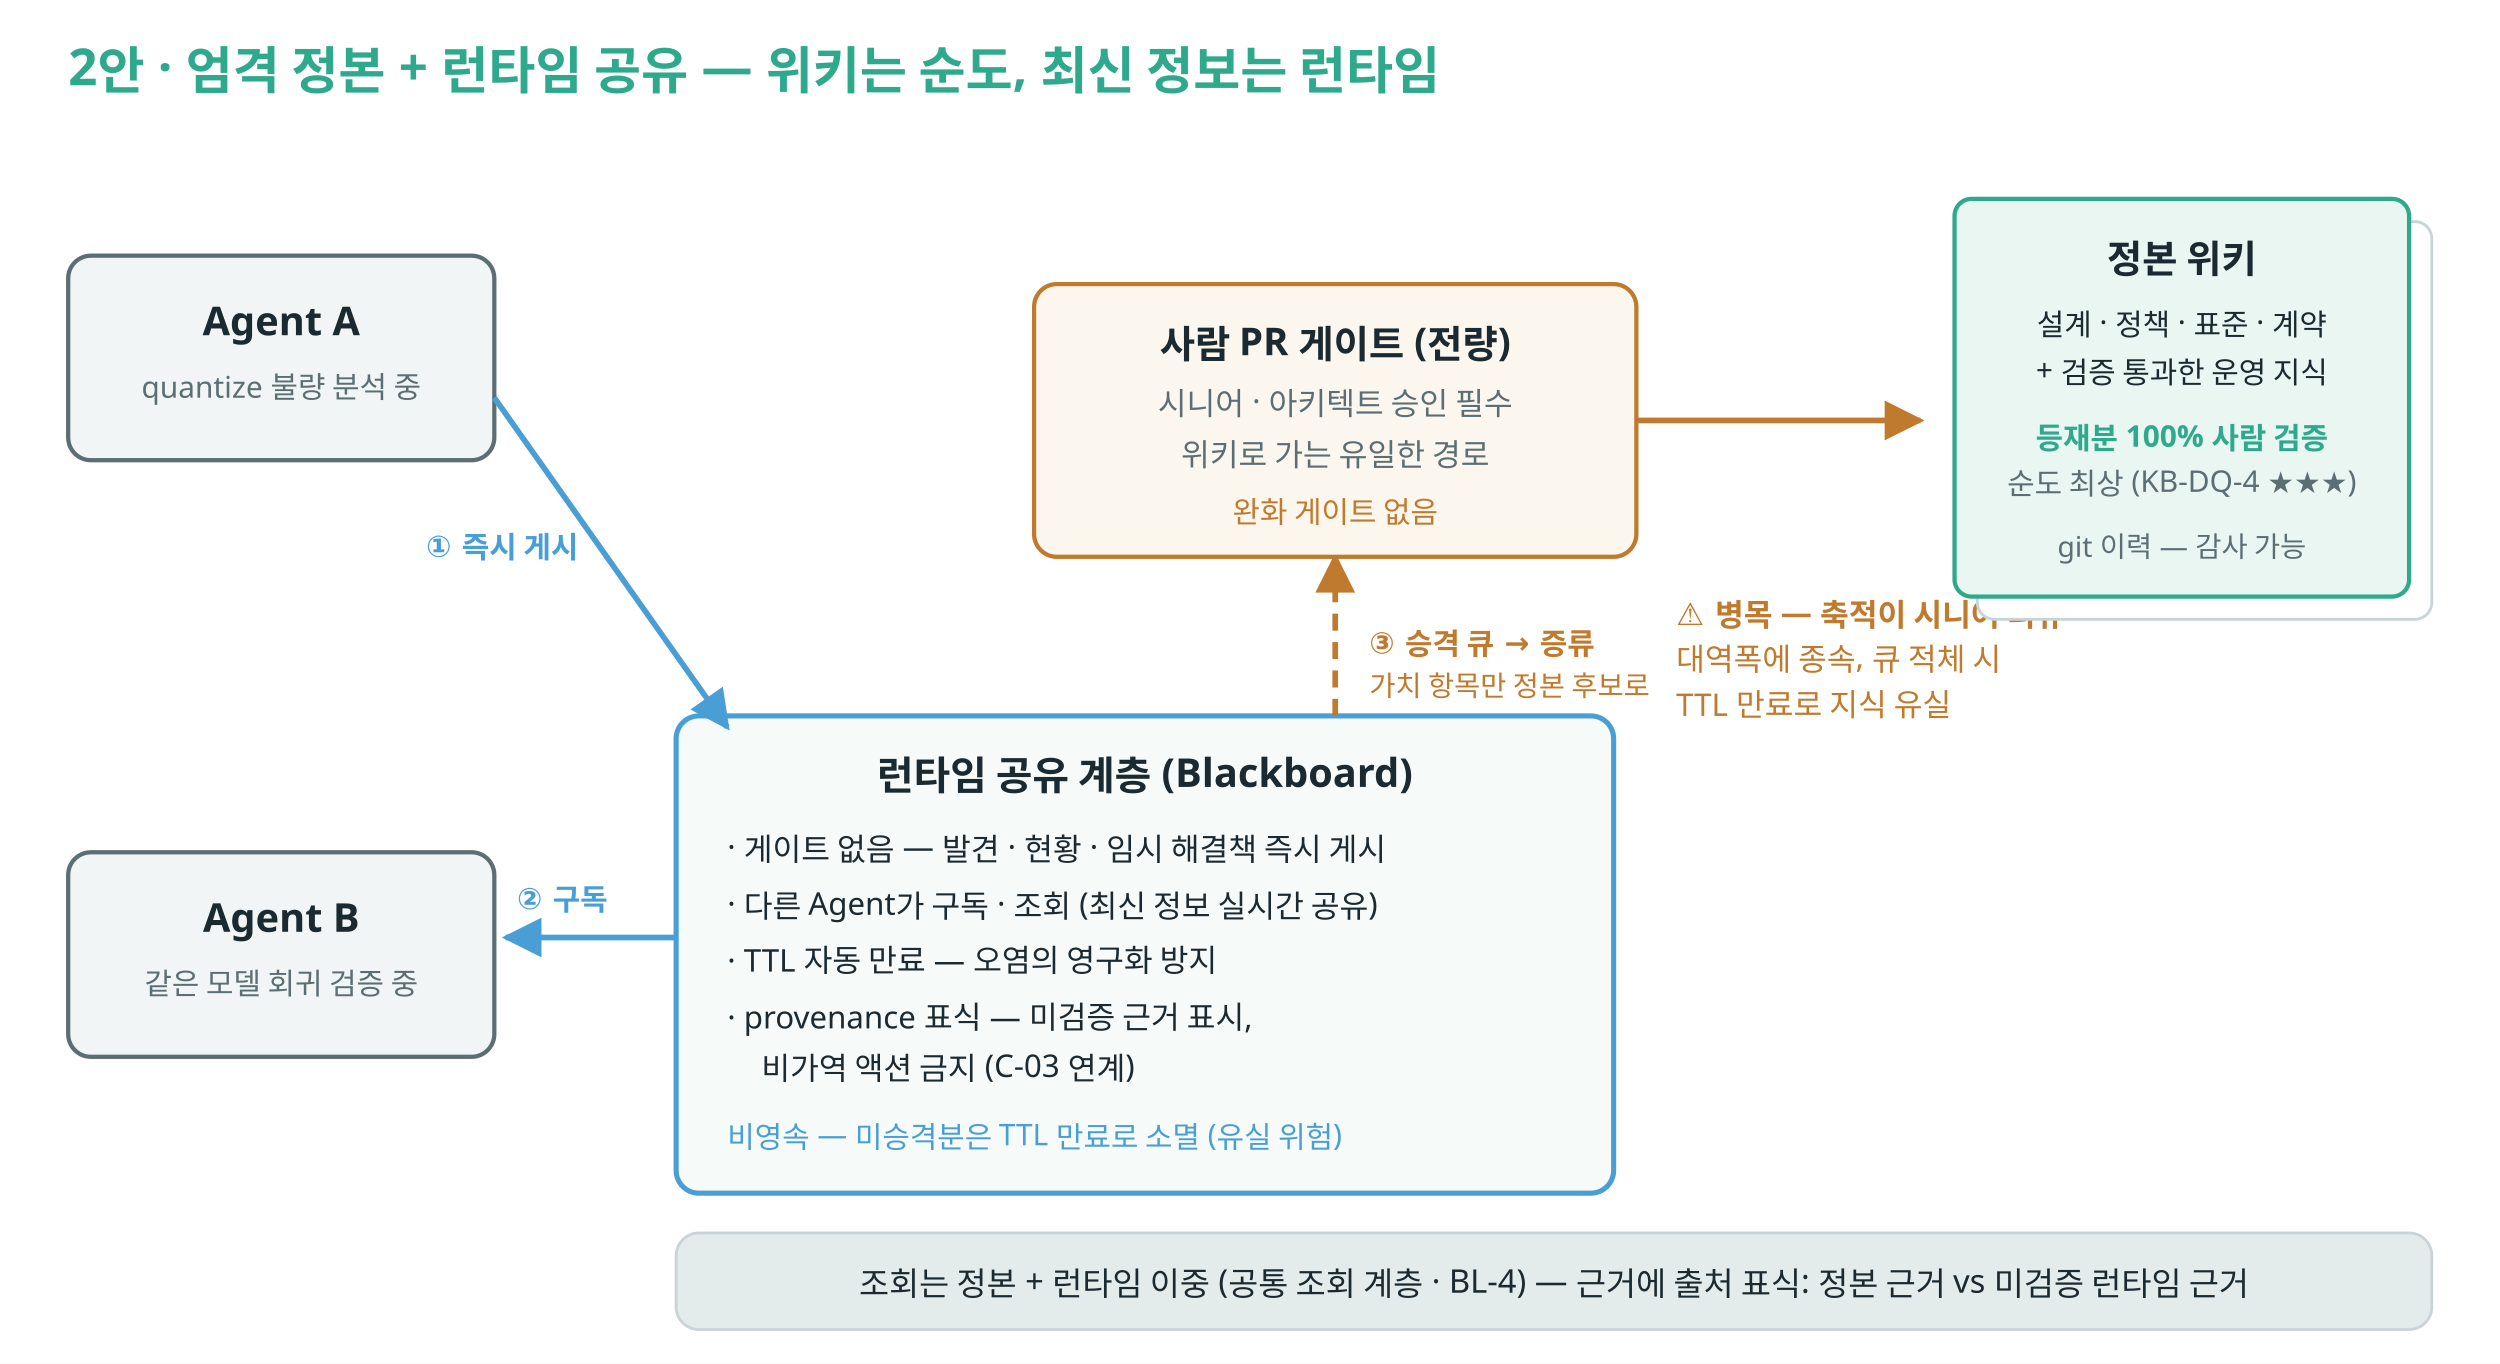
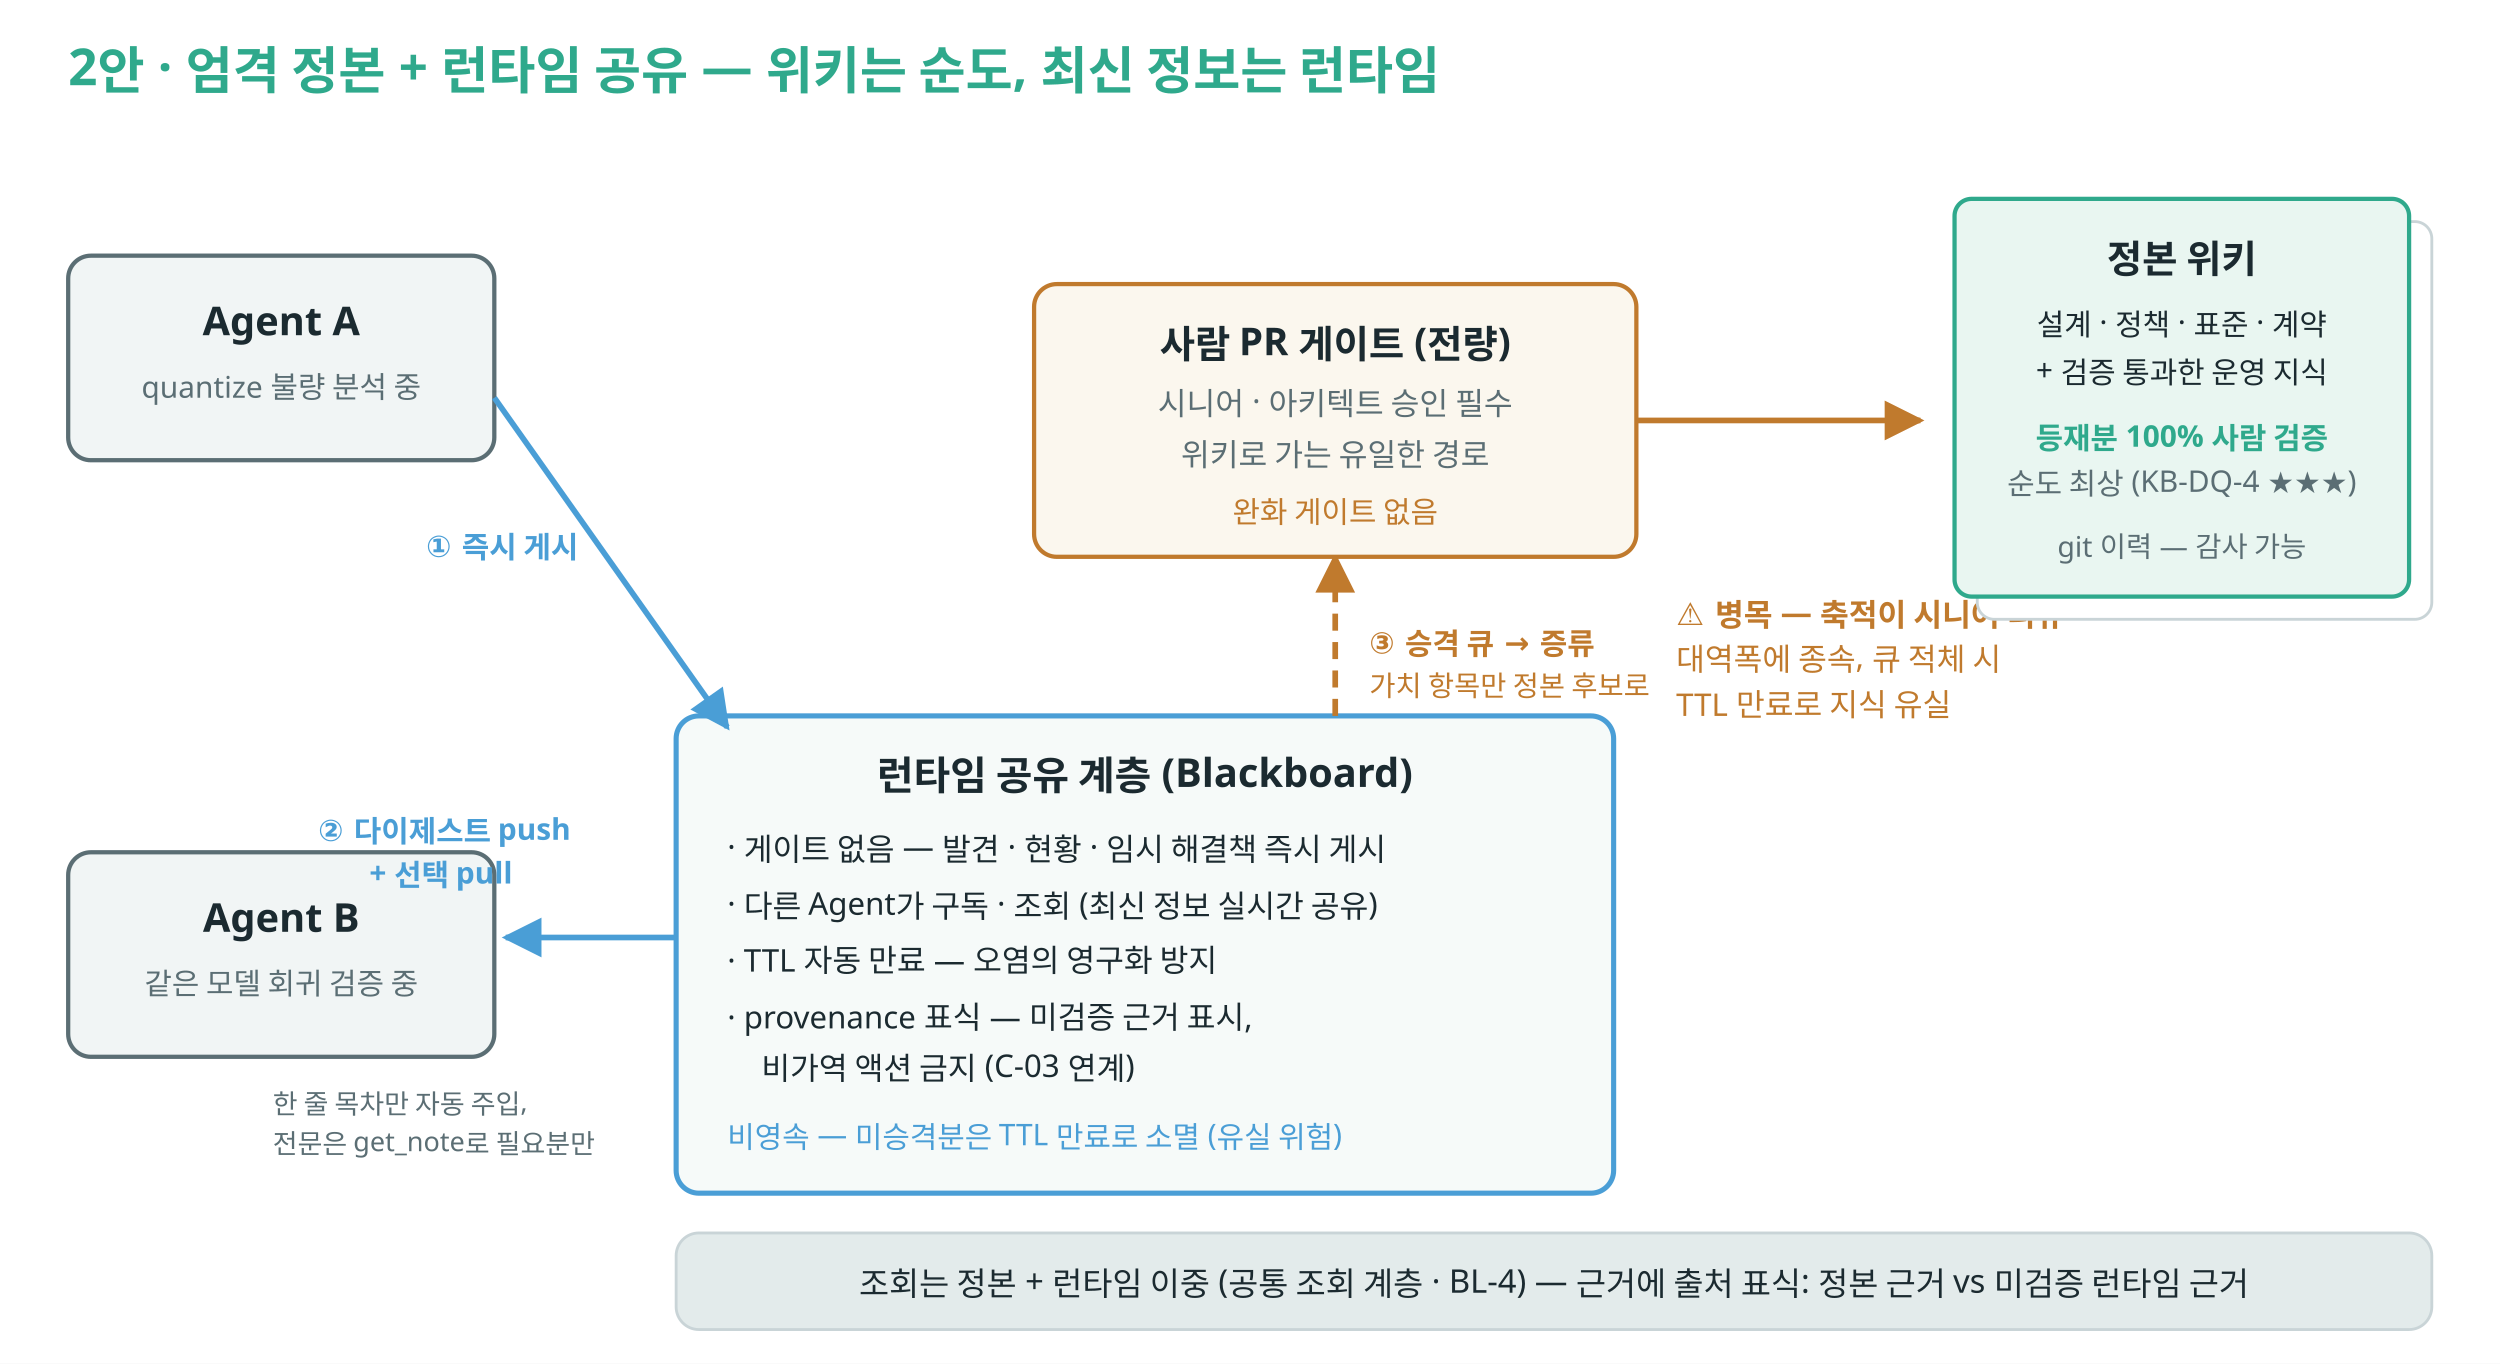
<svg xmlns="http://www.w3.org/2000/svg" viewBox="0 0 880 480" font-family="'Apple SD Gothic Neo','Noto Sans KR','Malgun Gothic',sans-serif">
  <defs>
    <marker id="c2arrG" viewBox="0 0 10 10" refX="9" refY="5" markerWidth="7" markerHeight="7" orient="auto-start-reverse">
      <path d="M0,0 L10,5 L0,10 z" fill="#5B6E74" />
    </marker>
    <marker id="c2arrA" viewBox="0 0 10 10" refX="9" refY="5" markerWidth="7" markerHeight="7" orient="auto-start-reverse">
      <path d="M0,0 L10,5 L0,10 z" fill="#C07A2D" />
    </marker>
    <marker id="c2arrB" viewBox="0 0 10 10" refX="9" refY="5" markerWidth="7" markerHeight="7" orient="auto-start-reverse">
      <path d="M0,0 L10,5 L0,10 z" fill="#4A9ED6" />
    </marker>
    <marker id="c2arrT" viewBox="0 0 10 10" refX="9" refY="5" markerWidth="7" markerHeight="7" orient="auto-start-reverse">
      <path d="M0,0 L10,5 L0,10 z" fill="#2FA98C" />
    </marker>
  </defs>
  <rect width="880" height="480" fill="#FFFFFF" />
  <text x="24" y="30" font-size="18" font-weight="700" fill="#2FA98C">2안 · 엄격 정본 + 런타임 공유 — 위키는 순도, 최신 정보는 런타임</text>
  <rect x="24" y="90" width="150" height="72" rx="8" fill="#F1F5F5" stroke="#5B6E74" stroke-width="1.5" />
  <text x="99" y="118" font-size="14" font-weight="700" fill="#1B2A30" text-anchor="middle">Agent A</text>
  <text x="99" y="140" font-size="10.5" fill="#5B6E74" text-anchor="middle">quantize 불량 분석 중</text>
  <rect x="24" y="300" width="150" height="72" rx="8" fill="#F1F5F5" stroke="#5B6E74" stroke-width="1.5" />
  <text x="99" y="328" font-size="14" font-weight="700" fill="#1B2A30" text-anchor="middle">Agent B</text>
  <text x="99" y="350" font-size="10.5" fill="#5B6E74" text-anchor="middle">같은 모델 회귀 검증 중</text>
  <rect x="238" y="252" width="330" height="168" rx="8" fill="#F6FAF9" stroke="#4A9ED6" stroke-width="1.8" />
  <text x="403" y="278" font-size="14" font-weight="700" fill="#1B2A30" text-anchor="middle">런타임 공유 계층 (Blackboard)</text>
  <text x="256" y="302" font-size="11" fill="#1B2A30">· 게이트 없음 — 발견 · 현황 · 임시 해결책 즉시 게시</text>
  <text x="256" y="322" font-size="11" fill="#1B2A30">· 다른 Agent가 구독 · 조회 (최신 정보 실시간 공유)</text>
  <text x="256" y="342" font-size="11" fill="#1B2A30">· TTL 자동 만료 — 오염의 영구화 방지</text>
  <text x="256" y="362" font-size="11" fill="#1B2A30">· provenance 표식 — 미검증 근거 표시,</text>
  <text x="268" y="380" font-size="11" fill="#1B2A30">비가역 액션 금지 (C-03 연계)</text>
  <text x="256" y="404" font-size="10.5" fill="#4A9ED6">비영속 — 미승격분은 TTL 만료로 소멸 (유실 위험)</text>
  <line x1="174" y1="140" x2="256" y2="256" stroke="#4A9ED6" stroke-width="2" marker-end="url(#c2arrB)" />
  <text x="150" y="196" font-size="10.5" font-weight="700" fill="#4A9ED6">① 즉시 게시</text>
  <line x1="238" y1="330" x2="178" y2="330" stroke="#4A9ED6" stroke-width="2" marker-end="url(#c2arrB)" />
-   <text x="182" y="320" font-size="10.5" font-weight="700" fill="#4A9ED6">② 구독</text>
+   <text x="112" y="296" font-size="10.5" font-weight="700" fill="#4A9ED6">② 다이제스트 push</text>
+   <text x="130" y="311" font-size="10.5" font-weight="700" fill="#4A9ED6">+ 선택 pull</text>
+   <text x="96" y="392" font-size="9.5" fill="#5B6E74">한 줄 목차만 자동 주입,</text>
+   <text x="96" y="406" font-size="9.5" fill="#5B6E74">전문은 get_note로 필요분만</text>
  <path d="M 470,252 L 470,196" fill="none" stroke="#C07A2D" stroke-width="2" stroke-dasharray="6 4" marker-end="url(#c2arrA)" />
  <text x="482" y="230" font-size="10.5" font-weight="700" fill="#C07A2D">③ 승격 큐 → 증류</text>
  <text x="482" y="245" font-size="10" fill="#C07A2D">가치 항목만 정본 후보로</text>
  <rect x="364" y="100" width="212" height="96" rx="8" fill="#FBF7EE" stroke="#C07A2D" stroke-width="1.5" />
  <text x="470" y="126" font-size="13.5" font-weight="700" fill="#1B2A30" text-anchor="middle">사람 PR 게이트 (전량)</text>
  <text x="470" y="146" font-size="11" fill="#5B6E74" text-anchor="middle">시니어 · 아키텍트 승인 필수</text>
  <text x="470" y="164" font-size="11" fill="#5B6E74" text-anchor="middle">위키로 가는 유일한 경로</text>
  <text x="470" y="184" font-size="10.5" fill="#C07A2D" text-anchor="middle">완화 게이트 없음</text>
  <text x="590" y="220" font-size="11" font-weight="700" fill="#C07A2D">⚠ 병목 — 축적이 시니어 리뷰</text>
  <text x="590" y="236" font-size="11" fill="#C07A2D">대역폭에 종속, 큐 적체 시</text>
  <text x="590" y="252" font-size="11" fill="#C07A2D">TTL 만료로 지식 유실</text>
  <line x1="576" y1="148" x2="676" y2="148" stroke="#C07A2D" stroke-width="2" marker-end="url(#c2arrA)" />
  <rect x="696" y="78" width="160" height="140" rx="6" fill="#FFFFFF" stroke="#C9D4D7" />
  <rect x="688" y="70" width="160" height="140" rx="6" fill="#E9F6F1" stroke="#2FA98C" stroke-width="1.5" />
  <text x="768" y="96" font-size="13.5" font-weight="700" fill="#1B2A30" text-anchor="middle">정본 위키</text>
  <text x="768" y="118" font-size="10.5" fill="#1B2A30" text-anchor="middle">설계 · 정책 · 표준 · 계약</text>
  <text x="768" y="134" font-size="10.5" fill="#1B2A30" text-anchor="middle">+ 검증 통과한 운영 지식</text>
  <text x="768" y="158" font-size="10.5" font-weight="700" fill="#2FA98C" text-anchor="middle">등재분 100% 사람 검증</text>
  <text x="768" y="174" font-size="10.5" fill="#5B6E74" text-anchor="middle">순도 최상 (KB-DQ-4 ★★★)</text>
  <text x="768" y="196" font-size="10" fill="#5B6E74" text-anchor="middle">git 이력 — 감사 가능</text>
  <rect x="238" y="434" width="618" height="34" rx="8" fill="#E3EBEB" stroke="#C9D4D7" />
  <text x="547" y="456" font-size="11.5" fill="#1B2A30" text-anchor="middle">조회는 정본 + 런타임 이중 (공통 조회 계층 · BL-4) — 근거에 출처 표식: 정본 근거 vs 미검증 런타임 근거</text>
</svg>
